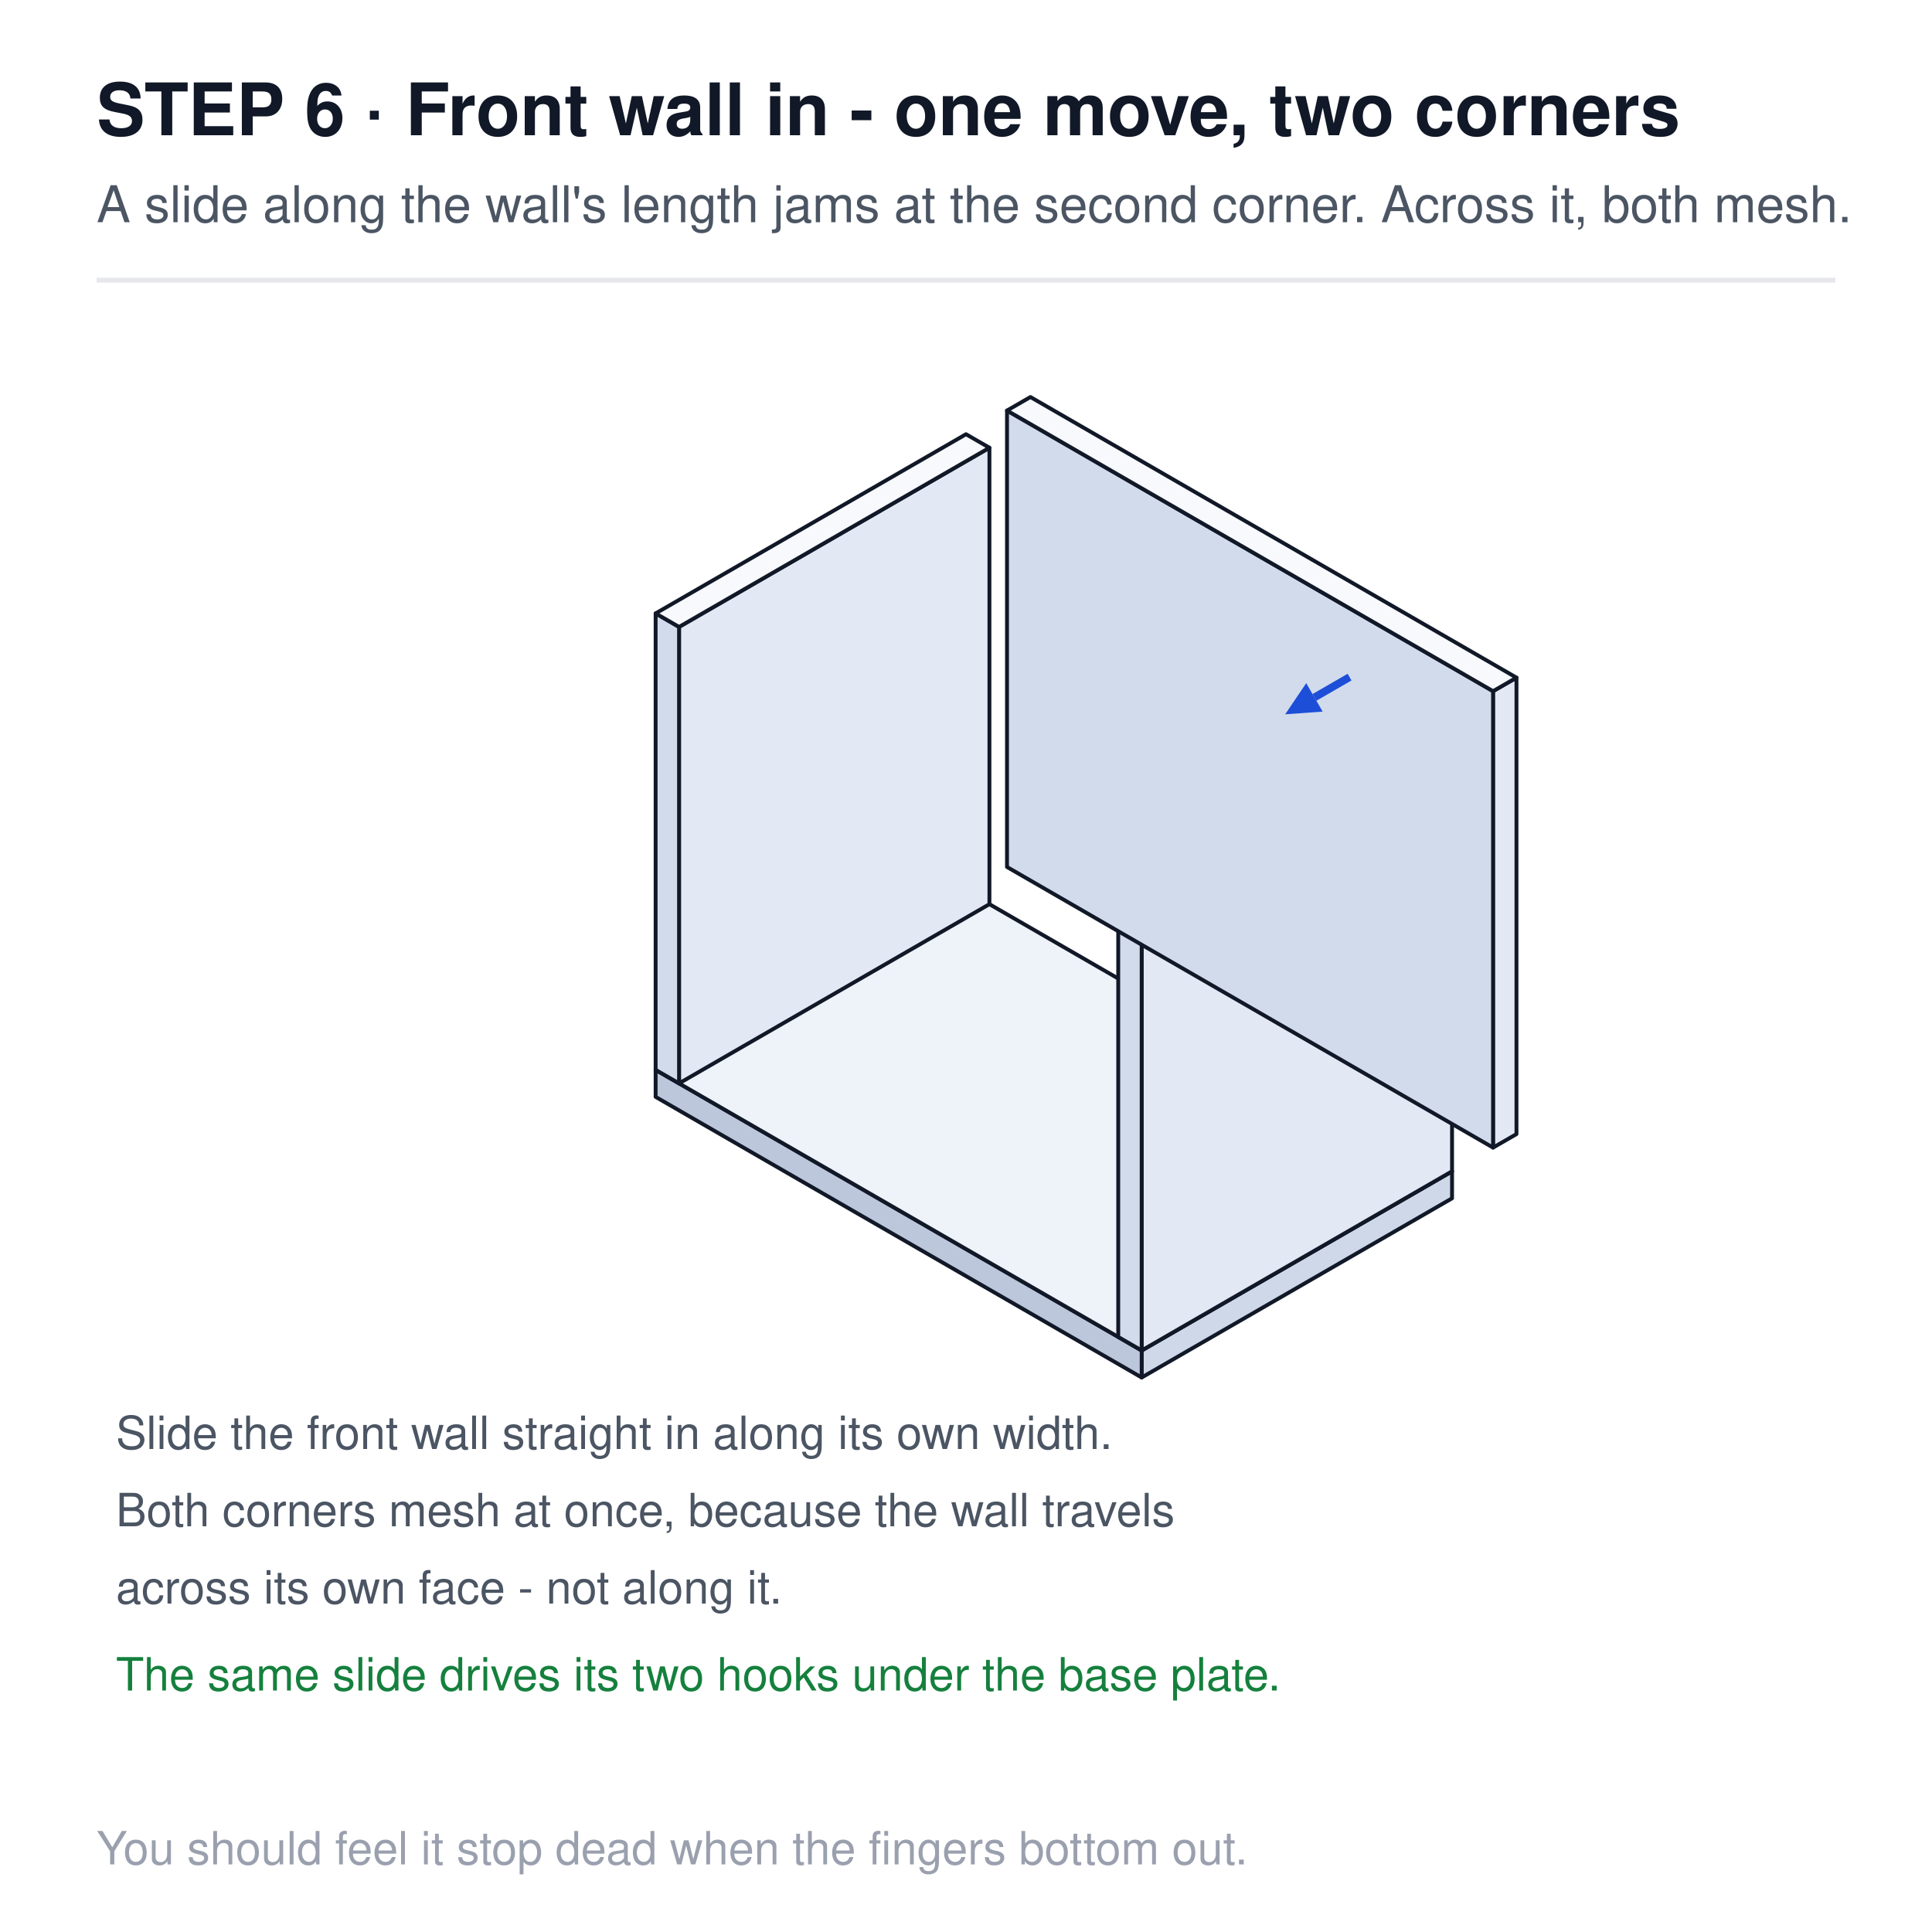
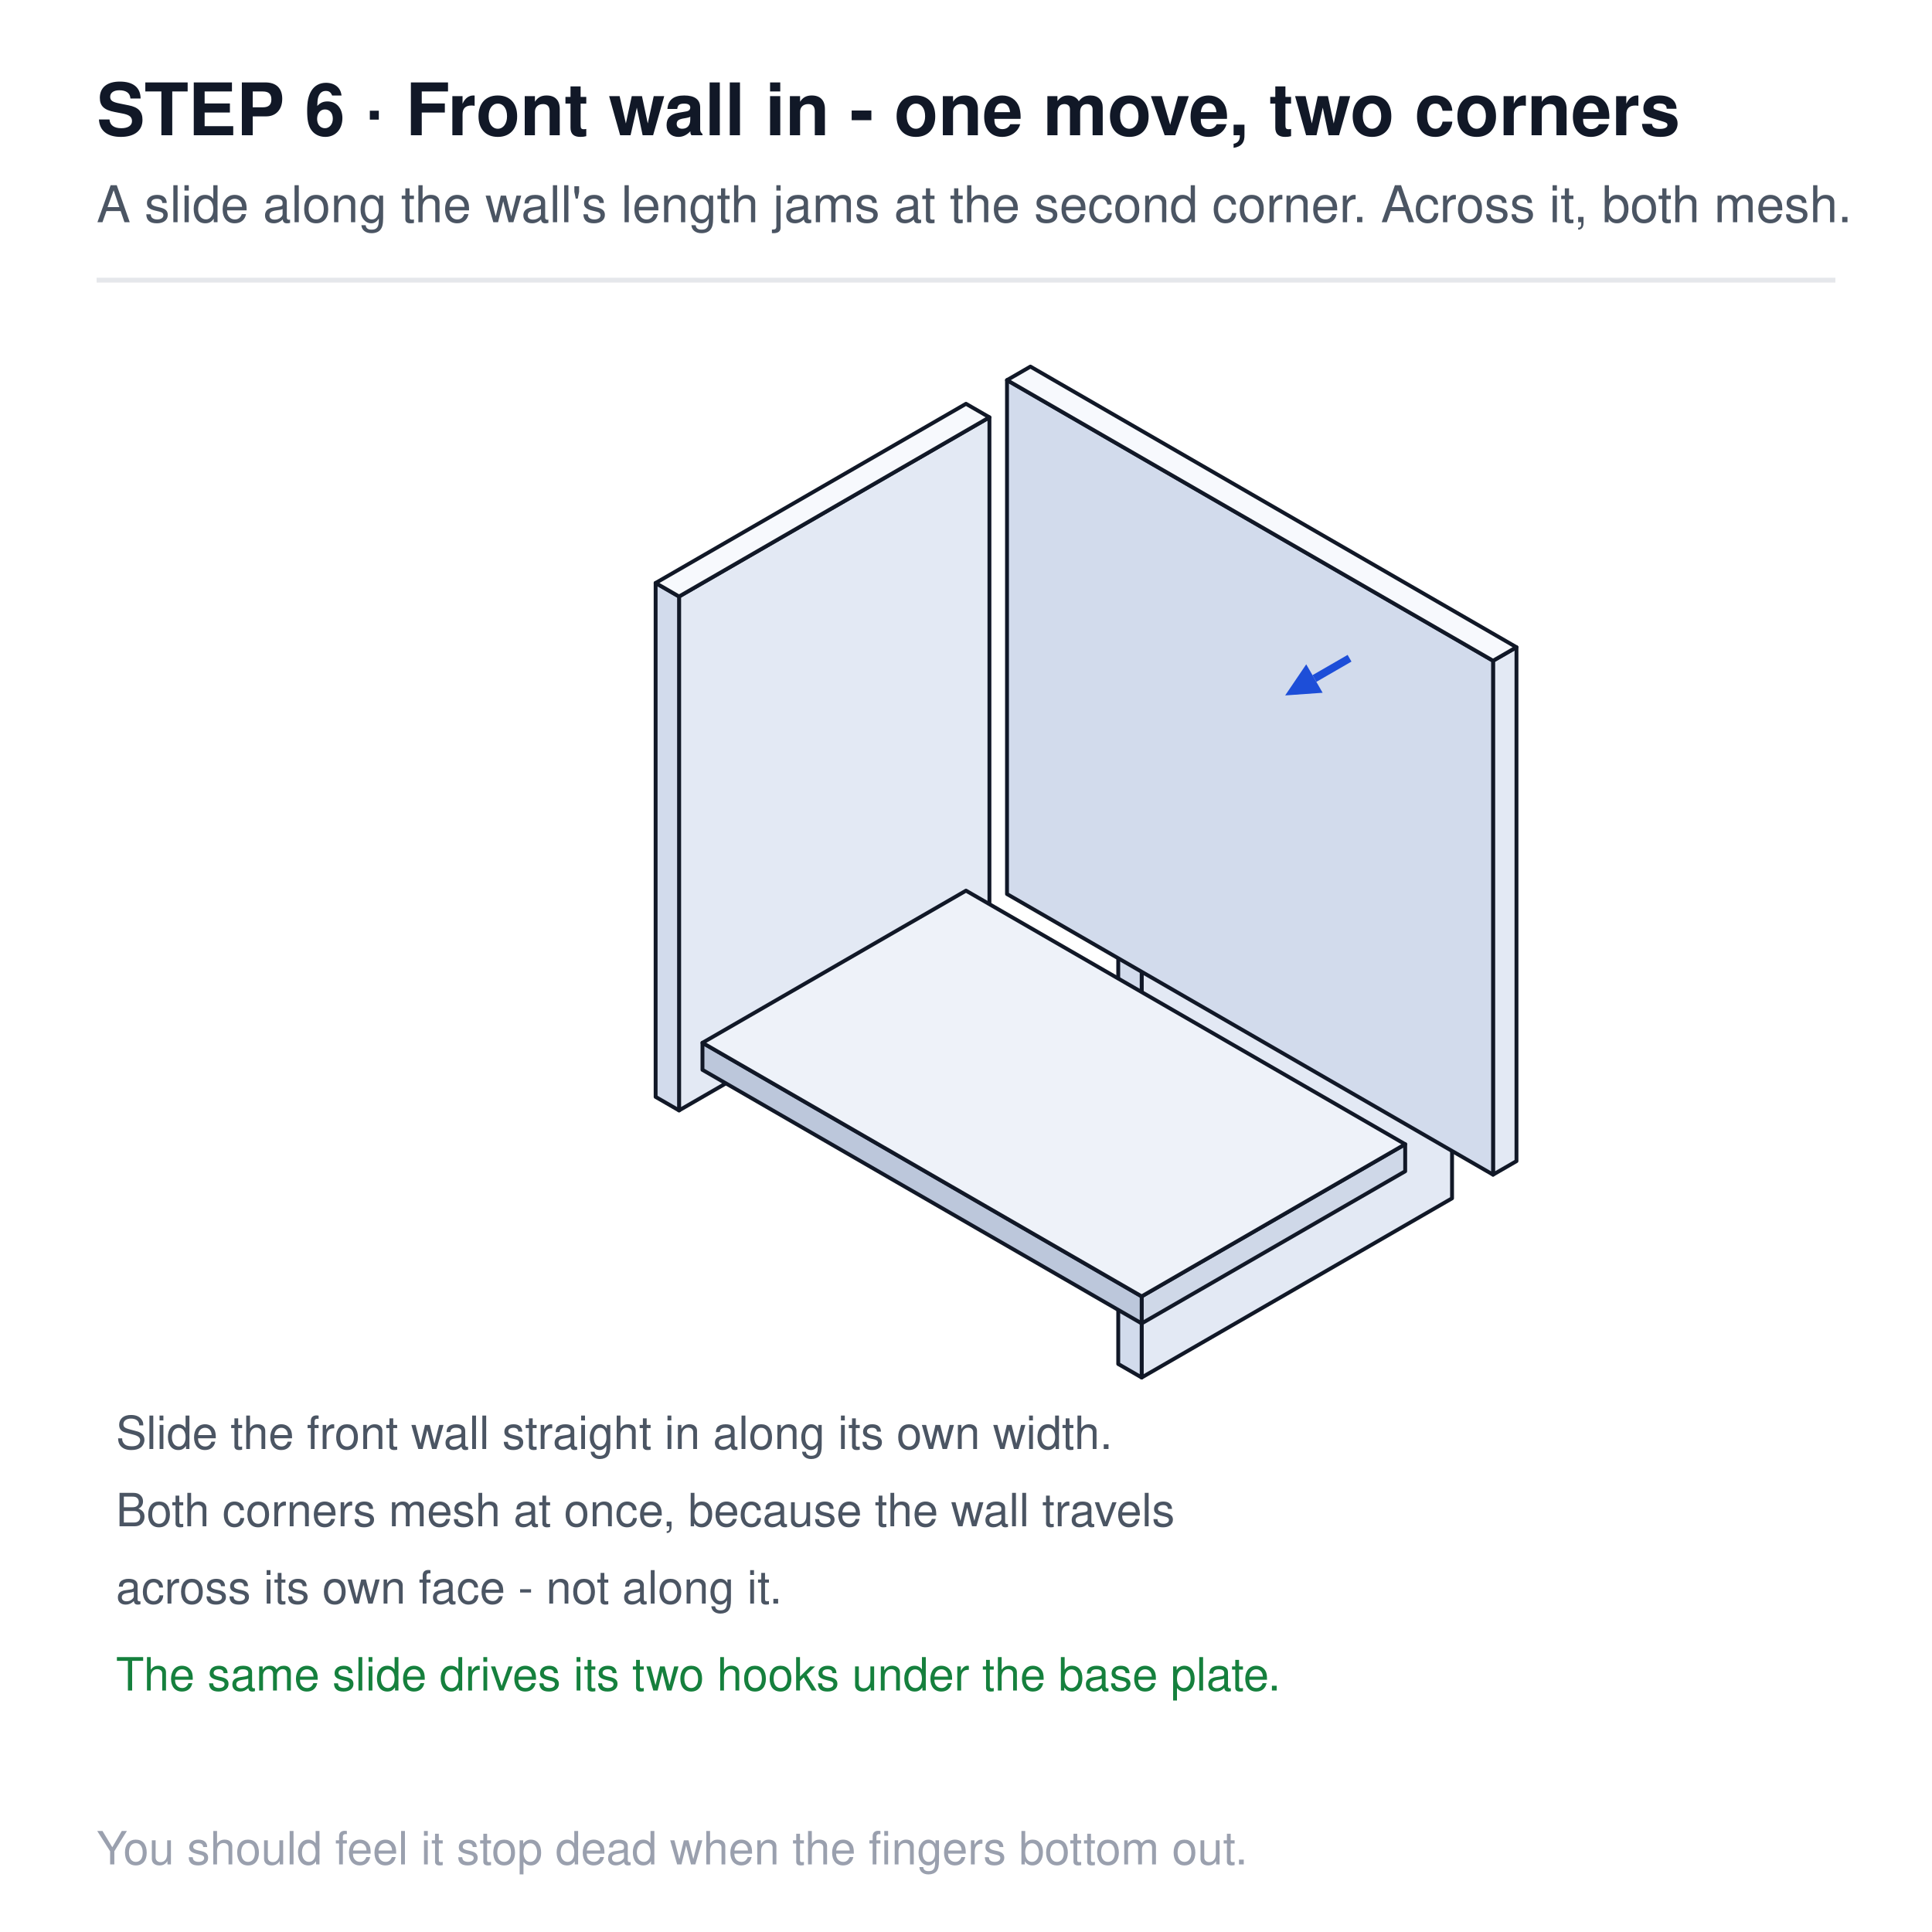
<svg xmlns="http://www.w3.org/2000/svg" width="400" height="400" viewBox="0 0 400 400" font-family="Helvetica, Arial, sans-serif">
  <rect width="400" height="400" fill="#ffffff" />
  <text x="20" y="28" font-size="15" fill="#111827" text-anchor="start" font-weight="bold">STEP 6 · Front wall in - one move, two corners</text>
  <text x="20" y="46" font-size="10.5" fill="#4b5563" text-anchor="start" font-weight="normal">A slide along the wall's length jams at the second corner. Across it, both mesh.</text>
  <line x1="20" y1="58" x2="380" y2="58" stroke="#e5e7eb" />
-   <polygon points="300.63,248.10 236.37,285.20 236.37,279.60 300.63,242.50" fill="#cfd8e8" stroke="#111827" stroke-width="0.8" stroke-linejoin="round" />
-   <polygon points="135.74,227.10 236.37,285.20 236.37,279.60 135.74,221.50" fill="#bcc7db" stroke="#111827" stroke-width="0.8" stroke-linejoin="round" />
-   <polygon points="200.00,184.40 300.63,242.50 236.37,279.60 135.74,221.50" fill="#eef2f9" stroke="#111827" stroke-width="0.8" stroke-linejoin="round" />
-   <polygon points="204.85,187.20 140.59,224.30 140.59,129.80 204.85,92.70" fill="#e3e9f4" stroke="#111827" stroke-width="0.8" stroke-linejoin="round" />
-   <polygon points="135.74,221.50 140.59,224.30 140.59,129.80 135.74,127.00" fill="#d2dbec" stroke="#111827" stroke-width="0.8" stroke-linejoin="round" />
-   <polygon points="200.00,89.90 204.85,92.70 140.59,129.80 135.74,127.00" fill="#f7f9fd" stroke="#111827" stroke-width="0.8" stroke-linejoin="round" />
-   <polygon points="300.63,242.50 236.37,279.60 236.37,185.10 300.63,148.00" fill="#e3e9f4" stroke="#111827" stroke-width="0.8" stroke-linejoin="round" />
-   <polygon points="231.52,276.80 236.37,279.60 236.37,185.10 231.52,182.30" fill="#d2dbec" stroke="#111827" stroke-width="0.8" stroke-linejoin="round" />
-   <polygon points="295.78,145.20 300.63,148.00 236.37,185.10 231.52,182.30" fill="#f7f9fd" stroke="#111827" stroke-width="0.8" stroke-linejoin="round" />
-   <polygon points="313.97,234.80 309.12,237.60 309.12,143.10 313.97,140.30" fill="#e3e9f4" stroke="#111827" stroke-width="0.8" stroke-linejoin="round" />
-   <polygon points="208.49,179.50 309.12,237.60 309.12,143.10 208.49,85.00" fill="#d2dbec" stroke="#111827" stroke-width="0.8" stroke-linejoin="round" />
-   <polygon points="213.34,82.20 313.97,140.30 309.12,143.10 208.49,85.00" fill="#f7f9fd" stroke="#111827" stroke-width="0.8" stroke-linejoin="round" />
-   <line x1="279.41" y1="140.19" x2="272.14" y2="144.39" stroke="#1d4ed8" stroke-width="1.6" />
-   <polygon points="266.08,147.89 270.44,141.44 273.84,147.33" fill="#1d4ed8" />
+   <polygon points="204.85,192.80 140.59,229.90 140.59,123.50 204.85,86.40" fill="#e3e9f4" stroke="#111827" stroke-width="0.8" stroke-linejoin="round" />
+   <polygon points="135.74,227.10 140.59,229.90 140.59,123.50 135.74,120.70" fill="#d2dbec" stroke="#111827" stroke-width="0.8" stroke-linejoin="round" />
+   <polygon points="200.00,83.60 204.85,86.40 140.59,123.50 135.74,120.70" fill="#f7f9fd" stroke="#111827" stroke-width="0.8" stroke-linejoin="round" />
+   <polygon points="300.63,248.10 236.37,285.20 236.37,178.80 300.63,141.70" fill="#e3e9f4" stroke="#111827" stroke-width="0.8" stroke-linejoin="round" />
+   <polygon points="231.52,282.40 236.37,285.20 236.37,178.80 231.52,176.00" fill="#d2dbec" stroke="#111827" stroke-width="0.8" stroke-linejoin="round" />
+   <polygon points="295.78,138.90 300.63,141.70 236.37,178.80 231.52,176.00" fill="#f7f9fd" stroke="#111827" stroke-width="0.8" stroke-linejoin="round" />
+   <polygon points="290.93,242.50 236.37,274.00 236.37,268.40 290.93,236.90" fill="#cfd8e8" stroke="#111827" stroke-width="0.8" stroke-linejoin="round" />
+   <polygon points="145.44,221.50 236.37,274.00 236.37,268.40 145.44,215.90" fill="#bcc7db" stroke="#111827" stroke-width="0.8" stroke-linejoin="round" />
+   <polygon points="200.00,184.40 290.93,236.90 236.37,268.40 145.44,215.90" fill="#eef2f9" stroke="#111827" stroke-width="0.8" stroke-linejoin="round" />
+   <polygon points="313.97,240.40 309.12,243.20 309.12,136.80 313.97,134.00" fill="#e3e9f4" stroke="#111827" stroke-width="0.8" stroke-linejoin="round" />
+   <polygon points="208.49,185.10 309.12,243.20 309.12,136.80 208.49,78.70" fill="#d2dbec" stroke="#111827" stroke-width="0.8" stroke-linejoin="round" />
+   <polygon points="213.34,75.90 313.97,134.00 309.12,136.80 208.49,78.70" fill="#f7f9fd" stroke="#111827" stroke-width="0.8" stroke-linejoin="round" />
+   <line x1="279.41" y1="136.28" x2="272.14" y2="140.48" stroke="#1d4ed8" stroke-width="1.6" />
+   <polygon points="266.08,143.98 270.44,137.54 273.84,143.43" fill="#1d4ed8" />
  <text x="24" y="300" font-size="9.5" fill="#4b5563" text-anchor="start" font-weight="normal">Slide the front wall straight in along its own width.</text>
  <text x="24" y="316" font-size="9.5" fill="#4b5563" text-anchor="start" font-weight="normal">Both corners mesh at once, because the wall travels</text>
  <text x="24" y="332" font-size="9.5" fill="#4b5563" text-anchor="start" font-weight="normal">across its own face - not along it.</text>
  <text x="24" y="350" font-size="9.5" fill="#15803d" text-anchor="start" font-weight="normal">The same slide drives its two hooks under the base plate.</text>
  <text x="20" y="386" font-size="9.5" fill="#9aa0ae" text-anchor="start" font-weight="normal">You should feel it stop dead when the fingers bottom out.</text>
</svg>
